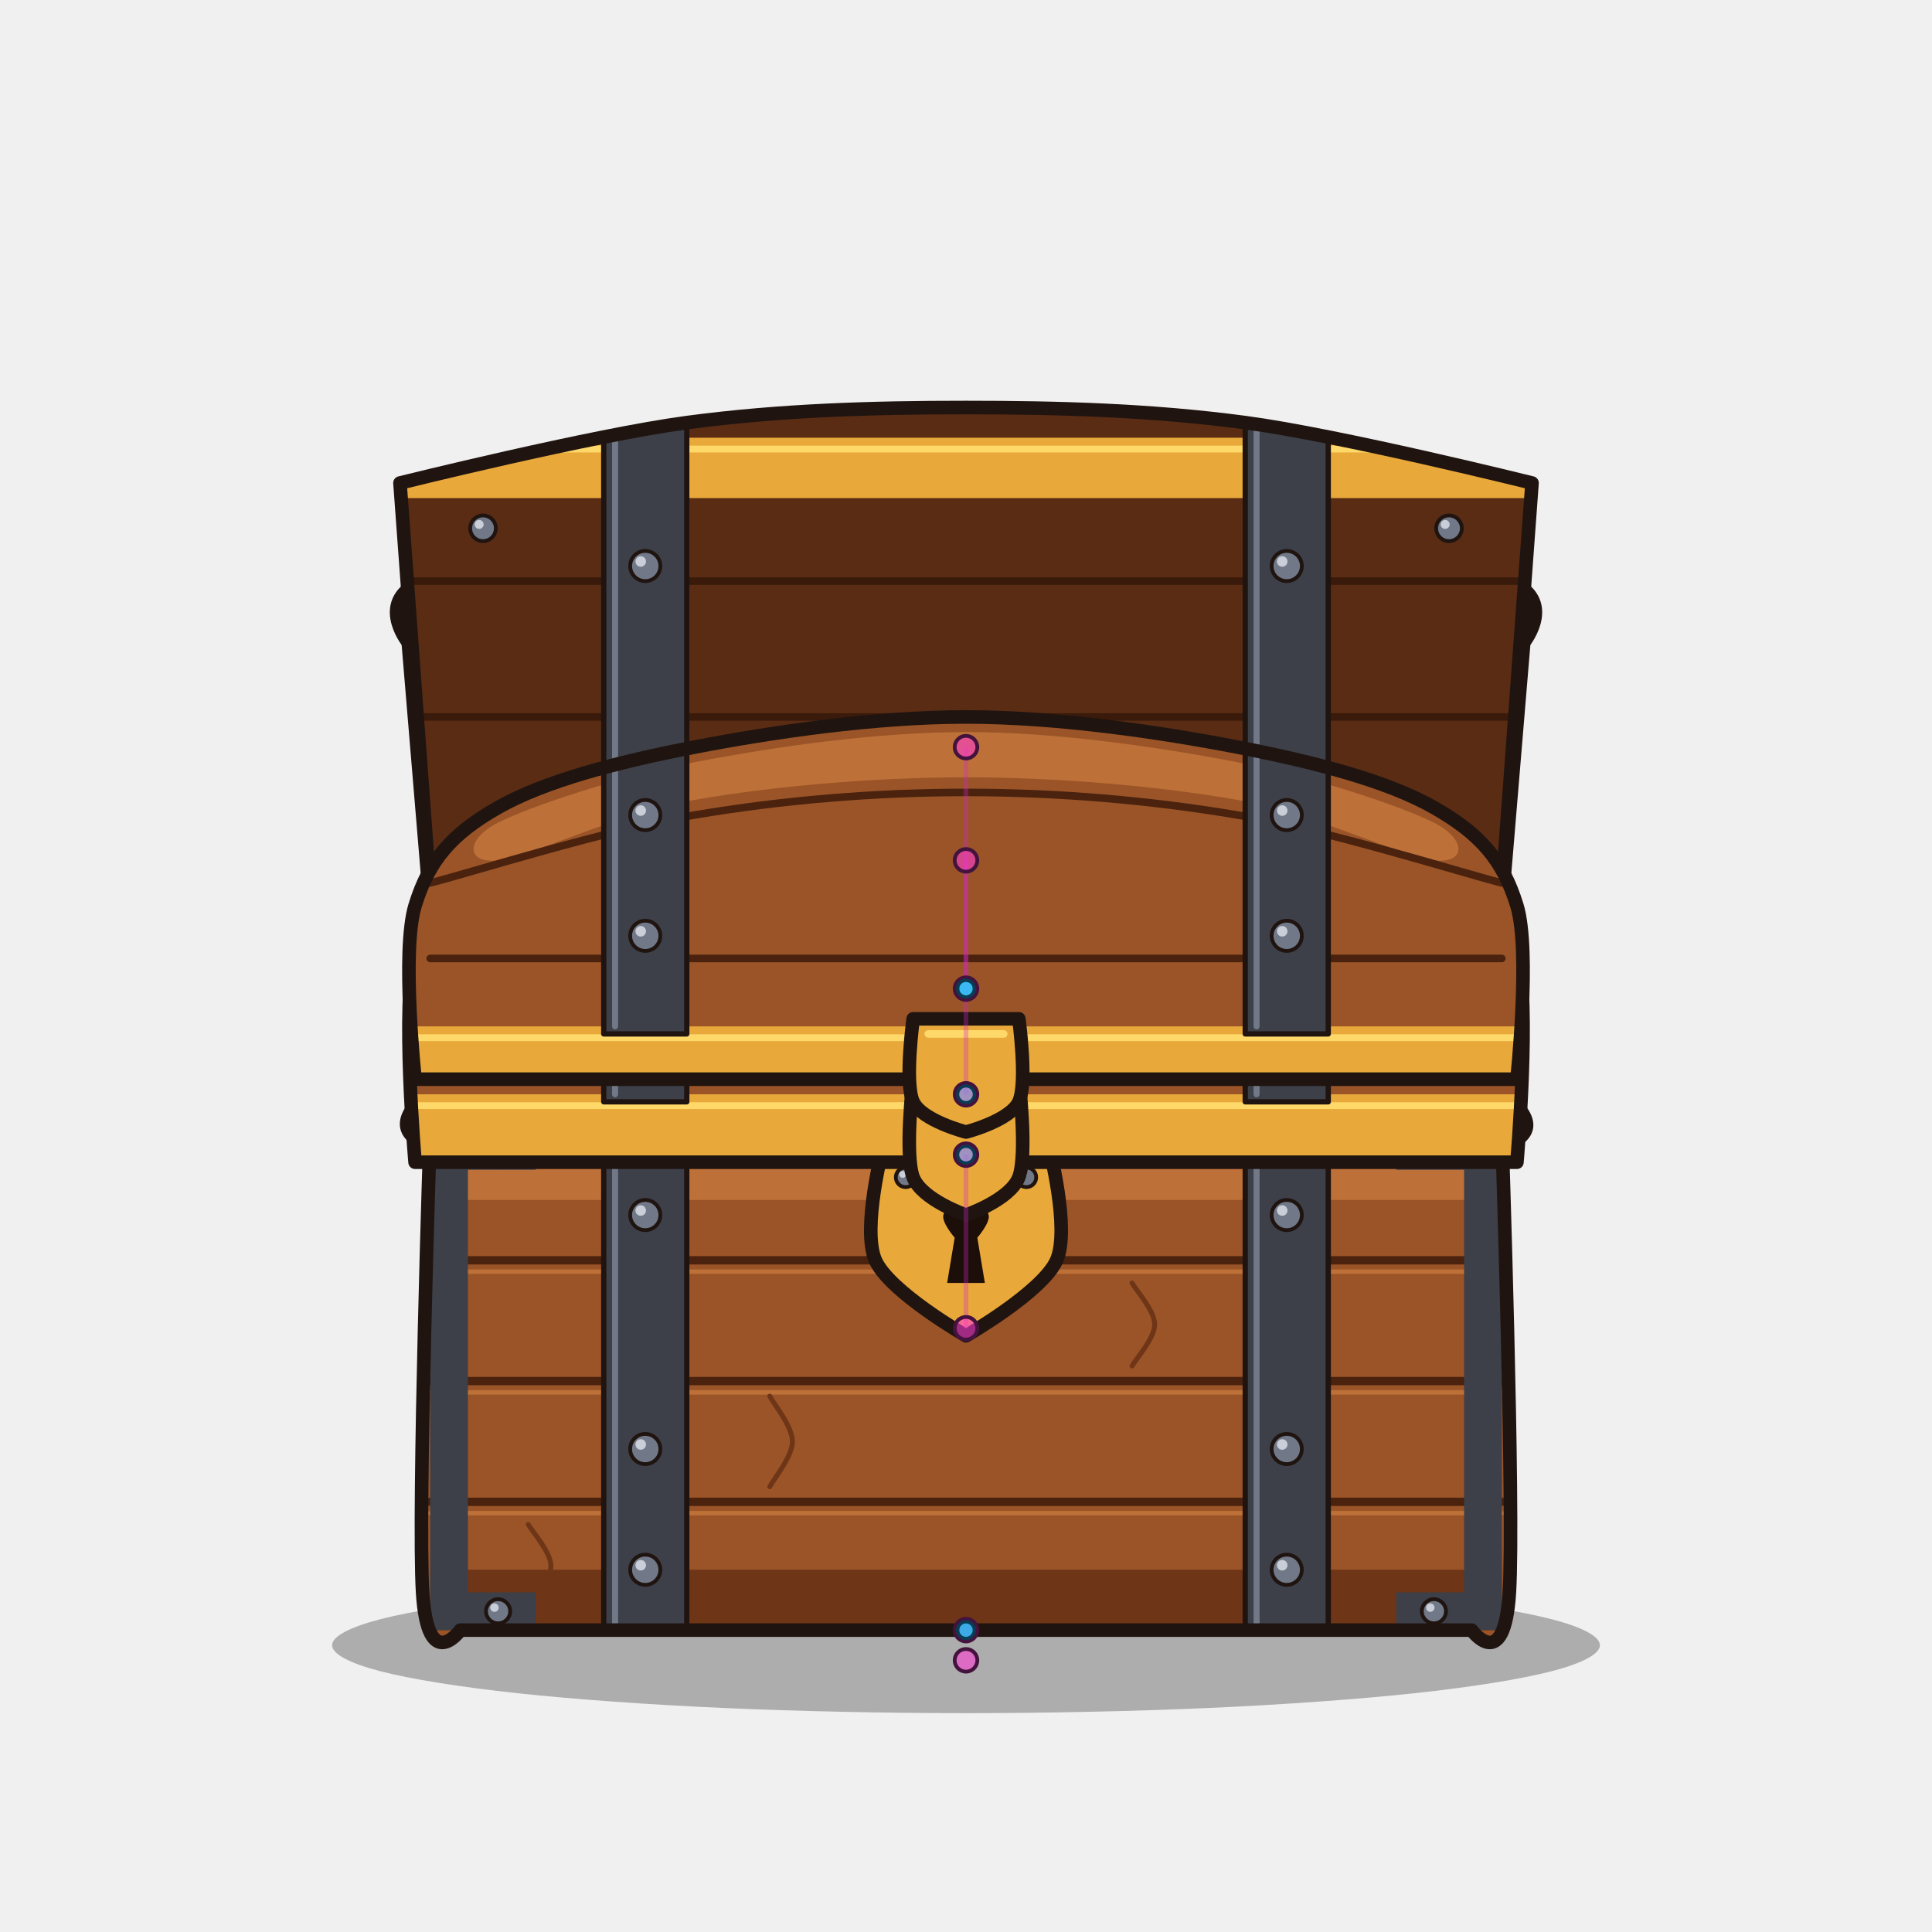
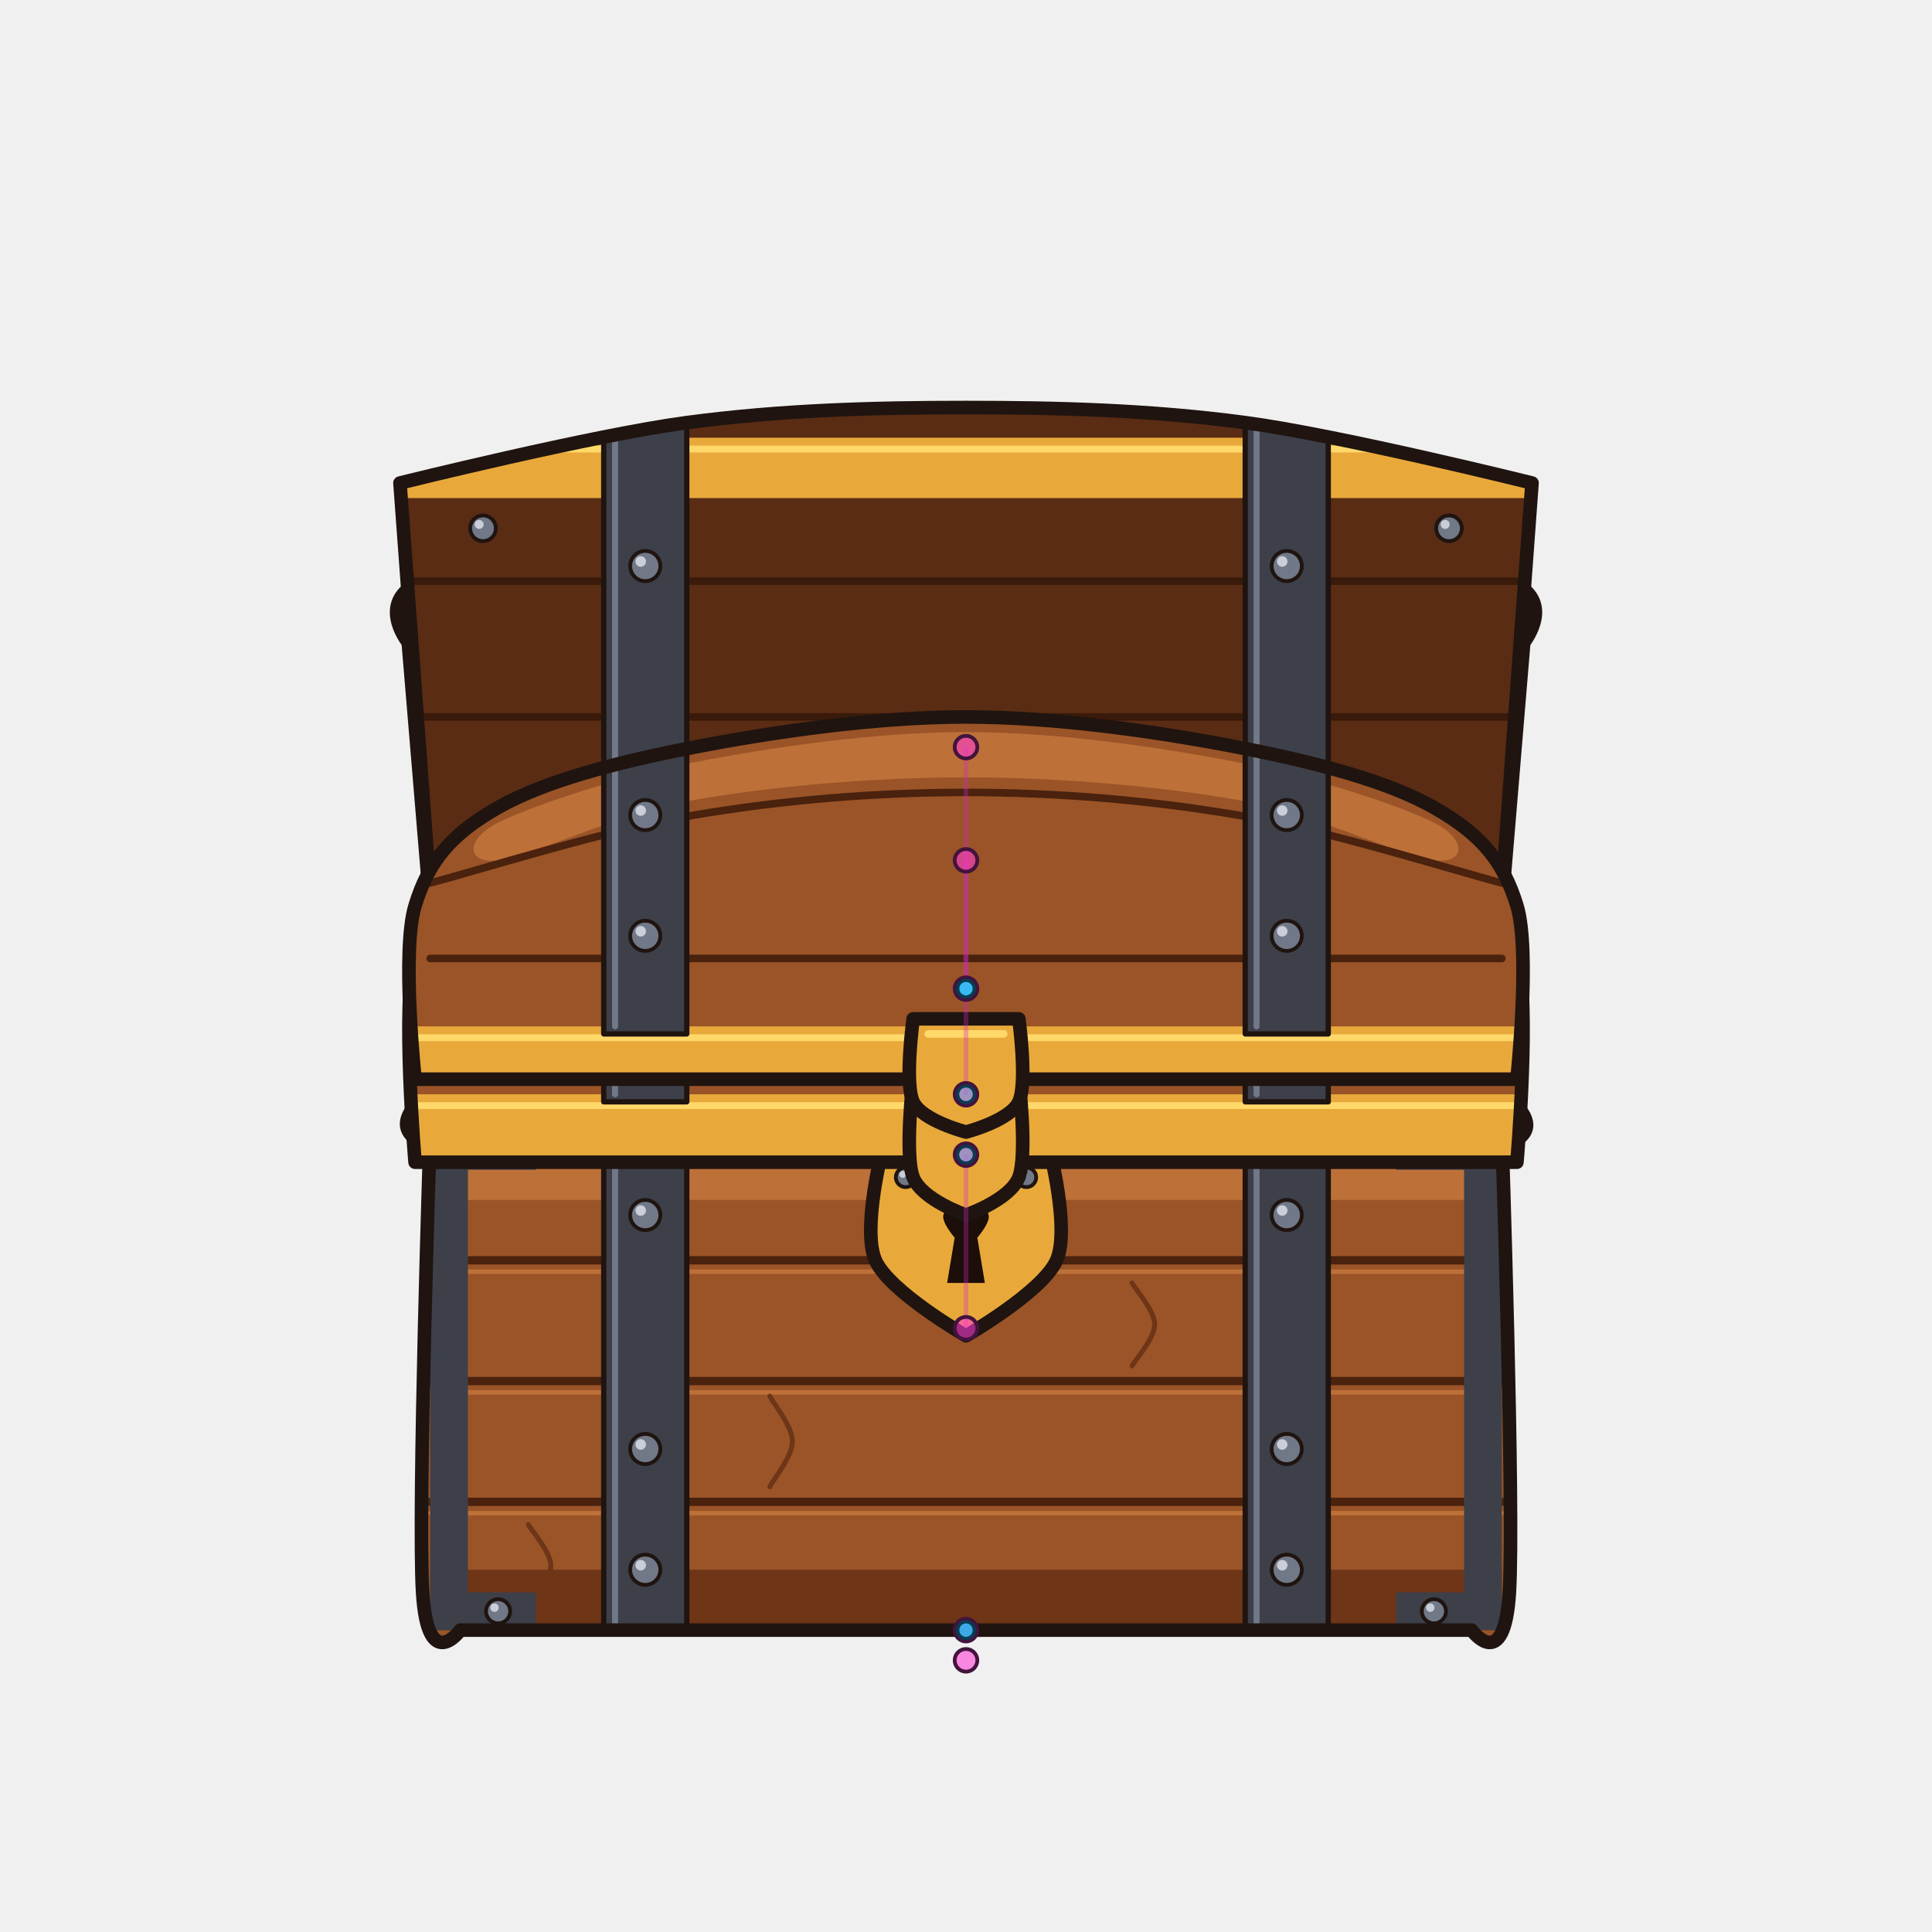
<svg xmlns="http://www.w3.org/2000/svg" width="512mm" height="512mm" viewBox="0 0 512 512" data-character-design="treasure-chest">
  <g id="treasure-chest">
-     <g id="shadow" data-rig-part="shadow" data-rig-bone="base" data-rig-z="0">
-       <path d="M424,436 C424,438.3 419.41,440.77 411.21,442.89 C403.01,445.01 389.95,447.1 374.79,448.73 C359.64,450.35 340.09,451.75 320.29,452.63 C300.49,453.51 277.43,454 256,454 C234.57,454 211.51,453.51 191.71,452.63 C171.91,451.75 152.36,450.35 137.21,448.73 C122.05,447.1 108.99,445.01 100.79,442.89 C92.59,440.77 88,438.3 88,436 C88,433.7 92.59,431.23 100.79,429.11 C108.99,426.99 122.05,424.9 137.21,423.27 C152.36,421.65 171.91,420.25 191.71,419.37 C211.51,418.49 234.57,418 256,418 C277.43,418 300.49,418.49 320.29,419.37 C340.09,420.25 359.64,421.65 374.79,423.27 C389.95,424.9 403.01,426.99 411.21,429.11 C419.41,431.23 424,433.7 424,436 Z" fill="#000000" opacity="0.28" />
-     </g>
    <g id="lid-up" data-rig-part="lid_up" data-rig-bone="lid" data-rig-z="5" data-rig-opacity="lid.up">
      <clipPath id="clip-lid-up">
        <path d="M116,264 L396,264 L404,168 L108,168 Z" />
      </clipPath>
      <g clip-path="url(#clip-lid-up)">
        <path d="M116,264 L396,264 L404,168 L108,168 Z" fill="#5a2c14" />
        <path d="M118,226 C164,226 348,226 394,226" fill="none" stroke="#3a1a0a" stroke-width="2" stroke-linejoin="round" stroke-linecap="round" />
        <path d="M116,196 C162.67,196 349.33,196 396,196" fill="none" stroke="#3a1a0a" stroke-width="2" stroke-linejoin="round" stroke-linecap="round" />
        <path d="M160,168 L182,168 L182,262 L160,262 Z" fill="#3d4049" stroke="#1f1410" stroke-width="1.4" stroke-linejoin="round" stroke-linecap="round" />
        <path d="M163,170 C163,185 163,245 163,260" fill="none" stroke="#717887" stroke-width="1.6" stroke-linejoin="round" stroke-linecap="round" />
        <ellipse cx="171" cy="184" rx="4" ry="4" fill="#717887" stroke="#1f1410" stroke-width="1" />
        <ellipse cx="169.8" cy="182.8" rx="1.4" ry="1.4" fill="#c9ced8" />
        <ellipse cx="171" cy="244" rx="4" ry="4" fill="#717887" stroke="#1f1410" stroke-width="1" />
        <ellipse cx="169.8" cy="242.8" rx="1.4" ry="1.4" fill="#c9ced8" />
        <path d="M330,168 L352,168 L352,262 L330,262 Z" fill="#3d4049" stroke="#1f1410" stroke-width="1.4" stroke-linejoin="round" stroke-linecap="round" />
        <path d="M333,170 C333,185 333,245 333,260" fill="none" stroke="#717887" stroke-width="1.6" stroke-linejoin="round" stroke-linecap="round" />
        <ellipse cx="341" cy="184" rx="4" ry="4" fill="#717887" stroke="#1f1410" stroke-width="1" />
        <ellipse cx="339.8" cy="182.8" rx="1.4" ry="1.4" fill="#c9ced8" />
        <ellipse cx="341" cy="244" rx="4" ry="4" fill="#717887" stroke="#1f1410" stroke-width="1" />
        <ellipse cx="339.8" cy="242.8" rx="1.4" ry="1.4" fill="#c9ced8" />
      </g>
      <path d="M116,264 L396,264 L404,168 L108,168 Z" fill="none" stroke="#1f1410" stroke-width="3.6" stroke-linejoin="round" stroke-linecap="round" />
      <clipPath id="clip-lid-up-dome">
        <path d="M108,170 C108,170 99.33,159 112,154 C124.67,149 160,143 184,140 C208,137 232,136 256,136 C280,136 304,137 328,140 C352,143 387.33,149 400,154 C412.67,159 404,170 404,170 C404,170 108,170 108,170 Z" />
      </clipPath>
      <g clip-path="url(#clip-lid-up-dome)">
        <path d="M108,170 C108,170 99.33,159 112,154 C124.67,149 160,143 184,140 C208,137 232,136 256,136 C280,136 304,137 328,140 C352,143 387.33,149 400,154 C412.67,159 404,170 404,170 C404,170 108,170 108,170 Z" fill="#9a5427" />
        <path d="M108,160 L404,160 L404,170 L108,170 Z" fill="#e9a93a" />
        <path d="M184,146 C196,145.33 232,142 256,142 C280,142 316,145.33 328,146" fill="none" stroke="#bd7038" stroke-width="3" stroke-linejoin="round" stroke-linecap="round" />
      </g>
      <path d="M108,170 C108,170 99.33,159 112,154 C124.67,149 160,143 184,140 C208,137 232,136 256,136 C280,136 304,137 328,140 C352,143 387.33,149 400,154 C412.67,159 404,170 404,170 C404,170 108,170 108,170 Z" fill="none" stroke="#1f1410" stroke-width="3.6" stroke-linejoin="round" stroke-linecap="round" />
    </g>
    <g id="lid-open" data-rig-part="lid_open" data-rig-bone="lid" data-rig-z="5" data-rig-opacity="lid.open">
      <clipPath id="clip-lid-open">
        <path d="M116,264 C116,264 396,264 396,264 C396,264 406,128 406,128 C406,128 355,115.33 330,112 C305,108.67 280.67,108 256,108 C231.33,108 207,108.67 182,112 C157,115.33 106,128 106,128 C106,128 116,264 116,264 Z" />
      </clipPath>
      <g clip-path="url(#clip-lid-open)">
        <path d="M116,264 C116,264 396,264 396,264 C396,264 406,128 406,128 C406,128 355,115.33 330,112 C305,108.67 280.67,108 256,108 C231.33,108 207,108.67 182,112 C157,115.33 106,128 106,128 C106,128 116,264 116,264 Z" fill="#5a2c14" />
        <path d="M116,226 C162.67,226 349.33,226 396,226" fill="none" stroke="#3a1a0a" stroke-width="2" stroke-linejoin="round" stroke-linecap="round" />
        <path d="M112,190 C160,190 352,190 400,190" fill="none" stroke="#3a1a0a" stroke-width="2" stroke-linejoin="round" stroke-linecap="round" />
        <path d="M108,154 C157.33,154 354.67,154 404,154" fill="none" stroke="#3a1a0a" stroke-width="2" stroke-linejoin="round" stroke-linecap="round" />
        <path d="M106,116 L406,116 L406,132 L106,132 Z" fill="#e9a93a" />
        <path d="M106,119 C156,119 356,119 406,119" fill="none" stroke="#ffd86a" stroke-width="1.8" stroke-linejoin="round" stroke-linecap="round" />
        <path d="M116,252 L396,252 L396,264 L116,264 Z" fill="#3a1a0a" />
        <path d="M160,108 L182,108 L182,262 L160,262 Z" fill="#3d4049" stroke="#1f1410" stroke-width="1.4" stroke-linejoin="round" stroke-linecap="round" />
        <path d="M163,110 C163,135 163,235 163,260" fill="none" stroke="#717887" stroke-width="1.6" stroke-linejoin="round" stroke-linecap="round" />
        <ellipse cx="171" cy="150" rx="4" ry="4" fill="#717887" stroke="#1f1410" stroke-width="1" />
        <ellipse cx="169.8" cy="148.8" rx="1.4" ry="1.4" fill="#c9ced8" />
        <ellipse cx="171" cy="214" rx="4" ry="4" fill="#717887" stroke="#1f1410" stroke-width="1" />
        <ellipse cx="169.8" cy="212.8" rx="1.4" ry="1.4" fill="#c9ced8" />
        <path d="M330,108 L352,108 L352,262 L330,262 Z" fill="#3d4049" stroke="#1f1410" stroke-width="1.4" stroke-linejoin="round" stroke-linecap="round" />
        <path d="M333,110 C333,135 333,235 333,260" fill="none" stroke="#717887" stroke-width="1.6" stroke-linejoin="round" stroke-linecap="round" />
        <ellipse cx="341" cy="150" rx="4" ry="4" fill="#717887" stroke="#1f1410" stroke-width="1" />
        <ellipse cx="339.8" cy="148.8" rx="1.4" ry="1.4" fill="#c9ced8" />
        <ellipse cx="341" cy="214" rx="4" ry="4" fill="#717887" stroke="#1f1410" stroke-width="1" />
        <ellipse cx="339.8" cy="212.8" rx="1.4" ry="1.4" fill="#c9ced8" />
        <ellipse cx="128" cy="140" rx="3.4" ry="3.4" fill="#717887" stroke="#1f1410" stroke-width="1" />
        <ellipse cx="126.98" cy="138.98" rx="1.19" ry="1.19" fill="#c9ced8" />
        <ellipse cx="384" cy="140" rx="3.4" ry="3.4" fill="#717887" stroke="#1f1410" stroke-width="1" />
        <ellipse cx="382.98" cy="138.98" rx="1.19" ry="1.19" fill="#c9ced8" />
      </g>
      <path d="M116,264 C116,264 396,264 396,264 C396,264 406,128 406,128 C406,128 355,115.33 330,112 C305,108.67 280.67,108 256,108 C231.33,108 207,108.67 182,112 C157,115.33 106,128 106,128 C106,128 116,264 116,264 Z" fill="none" stroke="#1f1410" stroke-width="3.6" stroke-linejoin="round" stroke-linecap="round" />
    </g>
    <g id="interior" data-rig-part="interior" data-rig-bone="base" data-rig-z="10">
      <clipPath id="clip-well">
        <path d="M120,262 L392,262 L394,300 L118,300 Z" />
      </clipPath>
      <g clip-path="url(#clip-well)">
        <path d="M120,262 L392,262 L394,300 L118,300 Z" fill="#1c0e08" />
        <path d="M120,262 L392,262 L390,276 L122,276 Z" fill="#5a2c14" />
        <path d="M154,264 C154,265.83 154,273.17 154,275" fill="none" stroke="#3a1a0a" stroke-width="1.4" stroke-linejoin="round" stroke-linecap="round" />
        <path d="M358,264 C358,265.83 358,273.17 358,275" fill="none" stroke="#3a1a0a" stroke-width="1.4" stroke-linejoin="round" stroke-linecap="round" />
      </g>
      <path d="M120,262 L392,262 L394,300 L118,300 Z" fill="none" stroke="#1f1410" stroke-width="3.6" stroke-linejoin="round" stroke-linecap="round" />
    </g>
    <g id="treasure" data-rig-part="treasure" data-rig-bone="treasure" data-rig-z="20" data-rig-opacity="treasure.shown">
      <clipPath id="clip-mound">
        <path d="M124,306 C82.67,300 132.33,279.67 140,270 C147.67,260.33 156.67,253.67 170,248 C183.33,242.33 204.67,239 220,236 C235.33,233 247.67,229.67 262,230 C276.33,230.33 291.33,234.33 306,238 C320.67,241.67 338.67,246.33 350,252 C361.33,257.67 367.67,263 374,272 C380.33,281 429.67,300.33 388,306 C346.33,311.67 165.33,312 124,306 Z" />
      </clipPath>
      <g clip-path="url(#clip-mound)">
        <path d="M124,306 C82.67,300 132.33,279.67 140,270 C147.67,260.33 156.67,253.67 170,248 C183.33,242.33 204.67,239 220,236 C235.33,233 247.67,229.67 262,230 C276.33,230.33 291.33,234.33 306,238 C320.67,241.67 338.67,246.33 350,252 C361.33,257.67 367.67,263 374,272 C380.33,281 429.67,300.33 388,306 C346.33,311.67 165.33,312 124,306 Z" fill="#a8681a" />
        <path d="M124,306 C82.67,300 132.33,279.67 140,270 C147.67,260.33 156.67,253.67 170,248 C183.33,242.33 204.67,239 220,236 C235.33,233 247.67,229.67 262,230 C276.33,230.33 291.33,234.33 306,238 C320.67,241.67 338.67,246.33 350,252 C361.33,257.67 367.67,263 374,272 C380.33,281 429.67,300.33 388,306 C346.33,311.67 165.33,312 124,306 Z" fill="#e9a93a" opacity="0.45" />
      </g>
      <path d="M124,306 C82.67,300 132.33,279.67 140,270 C147.67,260.33 156.67,253.67 170,248 C183.33,242.33 204.67,239 220,236 C235.33,233 247.67,229.67 262,230 C276.33,230.33 291.33,234.33 306,238 C320.67,241.67 338.67,246.33 350,252 C361.33,257.67 367.67,263 374,272 C380.33,281 429.67,300.33 388,306 C346.33,311.67 165.33,312 124,306 Z" fill="none" stroke="#1f1410" stroke-width="3.6" stroke-linejoin="round" stroke-linecap="round" />
      <ellipse cx="150" cy="262" rx="9" ry="4.5" fill="#e9a93a" stroke="#1f1410" stroke-width="1.2" />
      <ellipse cx="148.2" cy="260.92" rx="4.95" ry="2.7" fill="#ffd86a" />
      <ellipse cx="182" cy="250" rx="10" ry="5.8" fill="#e9a93a" stroke="#1f1410" stroke-width="1.2" />
      <ellipse cx="180" cy="248.8" rx="5.5" ry="3" fill="#ffd86a" />
      <ellipse cx="214" cy="242" rx="11" ry="5.5" fill="#e9a93a" stroke="#1f1410" stroke-width="1.2" />
      <ellipse cx="211.8" cy="240.68" rx="6.05" ry="3.3" fill="#ffd86a" />
      <ellipse cx="246" cy="236" rx="9" ry="5.22" fill="#e9a93a" stroke="#1f1410" stroke-width="1.2" />
      <ellipse cx="244.2" cy="234.92" rx="4.95" ry="2.7" fill="#ffd86a" />
      <ellipse cx="282" cy="240" rx="10" ry="5" fill="#e9a93a" stroke="#1f1410" stroke-width="1.2" />
      <ellipse cx="280" cy="238.8" rx="5.5" ry="3" fill="#ffd86a" />
      <ellipse cx="314" cy="246" rx="11" ry="6.38" fill="#e9a93a" stroke="#1f1410" stroke-width="1.2" />
      <ellipse cx="311.8" cy="244.68" rx="6.05" ry="3.3" fill="#ffd86a" />
      <ellipse cx="346" cy="256" rx="9" ry="4.5" fill="#e9a93a" stroke="#1f1410" stroke-width="1.2" />
      <ellipse cx="344.2" cy="254.92" rx="4.95" ry="2.7" fill="#ffd86a" />
      <ellipse cx="378" cy="270" rx="10" ry="5.8" fill="#e9a93a" stroke="#1f1410" stroke-width="1.2" />
      <ellipse cx="376" cy="268.8" rx="5.5" ry="3" fill="#ffd86a" />
      <ellipse cx="166" cy="276" rx="11" ry="5.5" fill="#e9a93a" stroke="#1f1410" stroke-width="1.2" />
      <ellipse cx="163.8" cy="274.68" rx="6.05" ry="3.3" fill="#ffd86a" />
      <ellipse cx="200" cy="266" rx="9" ry="5.22" fill="#e9a93a" stroke="#1f1410" stroke-width="1.2" />
      <ellipse cx="198.2" cy="264.92" rx="4.95" ry="2.7" fill="#ffd86a" />
      <ellipse cx="232" cy="258" rx="10" ry="5" fill="#e9a93a" stroke="#1f1410" stroke-width="1.2" />
      <ellipse cx="230" cy="256.8" rx="5.5" ry="3" fill="#ffd86a" />
      <ellipse cx="300" cy="262" rx="11" ry="6.38" fill="#e9a93a" stroke="#1f1410" stroke-width="1.2" />
      <ellipse cx="297.8" cy="260.68" rx="6.05" ry="3.3" fill="#ffd86a" />
      <ellipse cx="334" cy="270" rx="9" ry="4.5" fill="#e9a93a" stroke="#1f1410" stroke-width="1.2" />
      <ellipse cx="332.2" cy="268.92" rx="4.95" ry="2.7" fill="#ffd86a" />
      <ellipse cx="264" cy="254" rx="10" ry="5.8" fill="#e9a93a" stroke="#1f1410" stroke-width="1.2" />
      <ellipse cx="262" cy="252.8" rx="5.5" ry="3" fill="#ffd86a" />
      <ellipse cx="136" cy="284" rx="11" ry="5.5" fill="#e9a93a" stroke="#1f1410" stroke-width="1.2" />
      <ellipse cx="133.8" cy="282.68" rx="6.05" ry="3.3" fill="#ffd86a" />
      <ellipse cx="366" cy="286" rx="9" ry="5.22" fill="#e9a93a" stroke="#1f1410" stroke-width="1.2" />
      <ellipse cx="364.2" cy="284.92" rx="4.95" ry="2.7" fill="#ffd86a" />
      <ellipse cx="226" cy="280" rx="10" ry="5" fill="#e9a93a" stroke="#1f1410" stroke-width="1.2" />
      <ellipse cx="224" cy="278.8" rx="5.5" ry="3" fill="#ffd86a" />
      <ellipse cx="290" cy="282" rx="11" ry="6.38" fill="#e9a93a" stroke="#1f1410" stroke-width="1.2" />
      <ellipse cx="287.8" cy="280.68" rx="6.05" ry="3.3" fill="#ffd86a" />
      <path d="M208,241 L217.9,250.35 L213.5,261.9 L202.5,261.9 L198.1,250.35 Z" fill="#e0334a" stroke="#1f1410" stroke-width="1.2" stroke-linejoin="round" stroke-linecap="round" />
      <path d="M208,241 L217.9,250.35 L208,253.1 L198.1,250.35 Z" fill="#ffffff" opacity="0.35" />
      <path d="M318,246 L327,254.5 L323,265 L313,265 L309,254.5 Z" fill="#3f7ae8" stroke="#1f1410" stroke-width="1.2" stroke-linejoin="round" stroke-linecap="round" />
      <path d="M318,246 L327,254.5 L318,257 L309,254.5 Z" fill="#ffffff" opacity="0.35" />
      <path d="M270,235 L278.1,242.65 L274.5,252.1 L265.5,252.1 L261.9,242.65 Z" fill="#34c26f" stroke="#1f1410" stroke-width="1.2" stroke-linejoin="round" stroke-linecap="round" />
      <path d="M270,235 L278.1,242.65 L270,244.9 L261.9,242.65 Z" fill="#ffffff" opacity="0.35" />
      <path d="M150,270 C154.33,271.67 167,279 176,280 C185,281 195.67,275.33 204,276 C212.33,276.67 222.33,282.67 226,284" fill="none" stroke="#f4ecdc" stroke-width="4" stroke-linejoin="round" stroke-linecap="round" />
      <ellipse cx="150" cy="270" rx="3" ry="3" fill="#f4ecdc" stroke="#1f1410" stroke-width="0.7" />
      <ellipse cx="164" cy="276" rx="3" ry="3" fill="#f4ecdc" stroke="#1f1410" stroke-width="0.7" />
      <ellipse cx="178" cy="280" rx="3" ry="3" fill="#f4ecdc" stroke="#1f1410" stroke-width="0.7" />
      <ellipse cx="192" cy="278" rx="3" ry="3" fill="#f4ecdc" stroke="#1f1410" stroke-width="0.7" />
      <ellipse cx="206" cy="276" rx="3" ry="3" fill="#f4ecdc" stroke="#1f1410" stroke-width="0.7" />
      <ellipse cx="220" cy="282" rx="3" ry="3" fill="#f4ecdc" stroke="#1f1410" stroke-width="0.7" />
      <clipPath id="clip-goblet">
        <path d="M338,222 C338,222 366,222 366,222 C366,222 364,234 362,238 C360,242 355,242.67 354,246 C353,249.33 356,258 356,258 C356,258 366,264 366,264 C366,264 334,264 334,264 C334,264 346,258 346,258 C346,258 349,249.33 348,246 C347,242.67 341.67,242 340,238 C338.33,234 338,222 338,222 Z" />
      </clipPath>
      <g clip-path="url(#clip-goblet)">
        <path d="M338,222 C338,222 366,222 366,222 C366,222 364,234 362,238 C360,242 355,242.67 354,246 C353,249.33 356,258 356,258 C356,258 366,264 366,264 C366,264 334,264 334,264 C334,264 346,258 346,258 C346,258 349,249.33 348,246 C347,242.67 341.67,242 340,238 C338.33,234 338,222 338,222 Z" fill="#e9a93a" />
        <path d="M344,226 C344,228 344,236 344,238" fill="none" stroke="#ffd86a" stroke-width="2.4" stroke-linejoin="round" stroke-linecap="round" />
      </g>
      <path d="M338,222 C338,222 366,222 366,222 C366,222 364,234 362,238 C360,242 355,242.67 354,246 C353,249.33 356,258 356,258 C356,258 366,264 366,264 C366,264 334,264 334,264 C334,264 346,258 346,258 C346,258 349,249.33 348,246 C347,242.67 341.67,242 340,238 C338.33,234 338,222 338,222 Z" fill="none" stroke="#1f1410" stroke-width="2.4" stroke-linejoin="round" stroke-linecap="round" />
    </g>
    <g id="base" data-rig-part="base" data-rig-bone="base" data-rig-z="30">
      <clipPath id="clip-front">
        <path d="M114,300 C114,300 398,300 398,300 C398,300 401.33,400 400,422 C398.67,444 390,432 390,432 C390,432 122,432 122,432 C122,432 113.33,444 112,422 C110.67,400 114,300 114,300 Z" />
      </clipPath>
      <g clip-path="url(#clip-front)">
        <path d="M114,300 C114,300 398,300 398,300 C398,300 401.33,400 400,422 C398.67,444 390,432 390,432 C390,432 122,432 122,432 C122,432 113.33,444 112,422 C110.67,400 114,300 114,300 Z" fill="#9a5427" />
        <path d="M114,300 L398,300 L398,318 L114,318 Z" fill="#bd7038" />
        <path d="M114,334 C161.33,334 350.67,334 398,334" fill="none" stroke="#4a220e" stroke-width="2.2" stroke-linejoin="round" stroke-linecap="round" />
        <path d="M114,337 C161.33,337 350.67,337 398,337" fill="none" stroke="#bd7038" stroke-width="1.2" stroke-linejoin="round" stroke-linecap="round" />
        <path d="M114,366 C161.33,366 350.67,366 398,366" fill="none" stroke="#4a220e" stroke-width="2.2" stroke-linejoin="round" stroke-linecap="round" />
        <path d="M114,369 C161.33,369 350.67,369 398,369" fill="none" stroke="#bd7038" stroke-width="1.2" stroke-linejoin="round" stroke-linecap="round" />
        <path d="M114,398 C161.33,398 350.67,398 398,398" fill="none" stroke="#4a220e" stroke-width="2.2" stroke-linejoin="round" stroke-linecap="round" />
        <path d="M114,401 C161.33,401 350.67,401 398,401" fill="none" stroke="#bd7038" stroke-width="1.2" stroke-linejoin="round" stroke-linecap="round" />
        <path d="M176,304 C177,306.17 182,312.67 182,317 C182,321.33 177,327.83 176,330" fill="none" stroke="#6e3517" stroke-width="1.3" stroke-linejoin="round" stroke-linecap="round" />
        <path d="M300,340 C301,341.83 306,347.33 306,351 C306,354.67 301,360.17 300,362" fill="none" stroke="#6e3517" stroke-width="1.3" stroke-linejoin="round" stroke-linecap="round" />
        <path d="M204,370 C205,372 210,378 210,382 C210,386 205,392 204,394" fill="none" stroke="#6e3517" stroke-width="1.3" stroke-linejoin="round" stroke-linecap="round" />
        <path d="M330,404 C331,406 336,412 336,416 C336,420 331,426 330,428" fill="none" stroke="#6e3517" stroke-width="1.3" stroke-linejoin="round" stroke-linecap="round" />
        <path d="M140,404 C141,405.83 146,411.33 146,415 C146,418.67 141,424.17 140,426" fill="none" stroke="#6e3517" stroke-width="1.3" stroke-linejoin="round" stroke-linecap="round" />
        <path d="M114,416 L398,416 L398,432 L114,432 Z" fill="#6e3517" />
        <path d="M114,300 L142,300 L142,310 L124,310 L124,422 L142,422 L142,432 L114,432 Z" fill="#3d4049" />
        <ellipse cx="132" cy="306" rx="3.2" ry="3.2" fill="#717887" stroke="#1f1410" stroke-width="1" />
        <ellipse cx="131.04" cy="305.04" rx="1.12" ry="1.12" fill="#c9ced8" />
        <ellipse cx="132" cy="427" rx="3.2" ry="3.2" fill="#717887" stroke="#1f1410" stroke-width="1" />
        <ellipse cx="131.04" cy="426.04" rx="1.12" ry="1.12" fill="#c9ced8" />
        <path d="M398,300 L370,300 L370,310 L388,310 L388,422 L370,422 L370,432 L398,432 Z" fill="#3d4049" />
        <ellipse cx="380" cy="306" rx="3.2" ry="3.2" fill="#717887" stroke="#1f1410" stroke-width="1" />
        <ellipse cx="379.04" cy="305.04" rx="1.12" ry="1.12" fill="#c9ced8" />
        <ellipse cx="380" cy="427" rx="3.2" ry="3.2" fill="#717887" stroke="#1f1410" stroke-width="1" />
        <ellipse cx="379.04" cy="426.04" rx="1.12" ry="1.12" fill="#c9ced8" />
        <path d="M160,300 L182,300 L182,432 L160,432 Z" fill="#3d4049" stroke="#1f1410" stroke-width="1.4" stroke-linejoin="round" stroke-linecap="round" />
        <path d="M163,302 C163,323.33 163,408.67 163,430" fill="none" stroke="#717887" stroke-width="1.6" stroke-linejoin="round" stroke-linecap="round" />
        <ellipse cx="171" cy="322" rx="4" ry="4" fill="#717887" stroke="#1f1410" stroke-width="1" />
        <ellipse cx="169.8" cy="320.8" rx="1.4" ry="1.4" fill="#c9ced8" />
        <ellipse cx="171" cy="384" rx="4" ry="4" fill="#717887" stroke="#1f1410" stroke-width="1" />
        <ellipse cx="169.8" cy="382.8" rx="1.4" ry="1.4" fill="#c9ced8" />
        <ellipse cx="171" cy="416" rx="4" ry="4" fill="#717887" stroke="#1f1410" stroke-width="1" />
        <ellipse cx="169.8" cy="414.8" rx="1.4" ry="1.4" fill="#c9ced8" />
        <path d="M330,300 L352,300 L352,432 L330,432 Z" fill="#3d4049" stroke="#1f1410" stroke-width="1.4" stroke-linejoin="round" stroke-linecap="round" />
        <path d="M333,302 C333,323.33 333,408.67 333,430" fill="none" stroke="#717887" stroke-width="1.6" stroke-linejoin="round" stroke-linecap="round" />
        <ellipse cx="341" cy="322" rx="4" ry="4" fill="#717887" stroke="#1f1410" stroke-width="1" />
        <ellipse cx="339.8" cy="320.8" rx="1.4" ry="1.4" fill="#c9ced8" />
        <ellipse cx="341" cy="384" rx="4" ry="4" fill="#717887" stroke="#1f1410" stroke-width="1" />
        <ellipse cx="339.8" cy="382.8" rx="1.4" ry="1.4" fill="#c9ced8" />
        <ellipse cx="341" cy="416" rx="4" ry="4" fill="#717887" stroke="#1f1410" stroke-width="1" />
        <ellipse cx="339.8" cy="414.8" rx="1.4" ry="1.4" fill="#c9ced8" />
        <path d="M114,300 L398,300 L398,307 L114,307 Z" fill="#e9a93a" />
        <path d="M114,302 C161.33,302 350.67,302 398,302" fill="none" stroke="#ffd86a" stroke-width="1.6" stroke-linejoin="round" stroke-linecap="round" />
      </g>
      <path d="M114,300 C114,300 398,300 398,300 C398,300 401.33,400 400,422 C398.67,444 390,432 390,432 C390,432 122,432 122,432 C122,432 113.33,444 112,422 C110.67,400 114,300 114,300 Z" fill="none" stroke="#1f1410" stroke-width="3.6" stroke-linejoin="round" stroke-linecap="round" />
    </g>
    <g id="lock" data-rig-part="lock" data-rig-bone="lock" data-rig-z="40">
      <clipPath id="clip-lock">
        <path d="M234,304 C234,304 278,304 278,304 C278,304 283.67,325.67 280,334 C276.33,342.33 256,354 256,354 C256,354 235.67,342.33 232,334 C228.33,325.67 234,304 234,304 Z" />
      </clipPath>
      <g clip-path="url(#clip-lock)">
        <path d="M234,304 C234,304 278,304 278,304 C278,304 283.67,325.67 280,334 C276.33,342.33 256,354 256,354 C256,354 235.67,342.33 232,334 C228.33,325.67 234,304 234,304 Z" fill="#e9a93a" />
        <path d="M238,308 C244,308 268,308 274,308" fill="none" stroke="#ffd86a" stroke-width="2.4" stroke-linejoin="round" stroke-linecap="round" />
        <path d="M256,316 C258,316 261.5,320 262,322 C262.5,324 259,328 259,328 C259,328 261,340 261,340 C261,340 251,340 251,340 C251,340 253,328 253,328 C253,328 249.5,324 250,322 C250.5,320 254,316 256,316 Z" fill="#1c0e08" />
      </g>
      <path d="M234,304 C234,304 278,304 278,304 C278,304 283.67,325.67 280,334 C276.33,342.33 256,354 256,354 C256,354 235.67,342.33 232,334 C228.33,325.67 234,304 234,304 Z" fill="none" stroke="#1f1410" stroke-width="3.6" stroke-linejoin="round" stroke-linecap="round" />
      <ellipse cx="240" cy="312" rx="2.6" ry="2.6" fill="#717887" stroke="#1f1410" stroke-width="1" />
      <ellipse cx="239.22" cy="311.22" rx="0.91" ry="0.91" fill="#c9ced8" />
      <ellipse cx="272" cy="312" rx="2.6" ry="2.6" fill="#717887" stroke="#1f1410" stroke-width="1" />
      <ellipse cx="271.22" cy="311.22" rx="0.91" ry="0.91" fill="#c9ced8" />
    </g>
    <g id="lid-closed" data-rig-part="lid_closed" data-rig-bone="lid" data-rig-z="50" data-rig-opacity="lid.closed" data-rig-default="1">
      <clipPath id="clip-lid-closed">
        <path d="M110,308 C110,308 106.33,266 110,252 C113.67,238 119.67,231.67 132,224 C144.33,216.33 163.33,210.33 184,206 C204.67,201.67 232,198 256,198 C280,198 307.33,201.67 328,206 C348.67,210.33 367.67,216.33 380,224 C392.33,231.67 398.33,238 402,252 C405.67,266 402,308 402,308 C402,308 110,308 110,308 Z" />
      </clipPath>
      <g clip-path="url(#clip-lid-closed)">
        <path d="M110,308 C110,308 106.33,266 110,252 C113.67,238 119.67,231.67 132,224 C144.33,216.33 163.33,210.33 184,206 C204.67,201.67 232,198 256,198 C280,198 307.33,201.67 328,206 C348.67,210.33 367.67,216.33 380,224 C392.33,231.67 398.33,238 402,252 C405.67,266 402,308 402,308 C402,308 110,308 110,308 Z" fill="#9a5427" />
        <path d="M132,228 C140.67,223 163.33,214.33 184,210 C204.67,205.67 232,202 256,202 C280,202 307.33,205.67 328,210 C348.67,214.33 371.33,223 380,228 C388.67,233 388.67,241 380,240 C371.33,239 348.67,226.33 328,222 C307.33,217.67 280,214 256,214 C232,214 204.67,217.67 184,222 C163.33,226.33 140.67,239 132,240 C123.33,241 123.33,233 132,228 Z" fill="#bd7038" />
        <path d="M114,246 C125.67,242.67 160.33,230.33 184,226 C207.67,221.67 232,220 256,220 C280,220 304.33,221.67 328,226 C351.67,230.33 386.33,242.67 398,246" fill="none" stroke="#4a220e" stroke-width="2" stroke-linejoin="round" stroke-linecap="round" />
        <path d="M114,270 C161.33,270 350.67,270 398,270" fill="none" stroke="#4a220e" stroke-width="2" stroke-linejoin="round" stroke-linecap="round" />
        <path d="M110,290 L402,290 L402,308 L110,308 Z" fill="#e9a93a" />
        <path d="M110,293 C158.67,293 353.33,293 402,293" fill="none" stroke="#ffd86a" stroke-width="1.8" stroke-linejoin="round" stroke-linecap="round" />
        <path d="M160,196 L182,196 L182,292 L160,292 Z" fill="#3d4049" stroke="#1f1410" stroke-width="1.4" stroke-linejoin="round" stroke-linecap="round" />
        <path d="M163,198 C163,213.33 163,274.67 163,290" fill="none" stroke="#717887" stroke-width="1.6" stroke-linejoin="round" stroke-linecap="round" />
        <ellipse cx="171" cy="226" rx="4" ry="4" fill="#717887" stroke="#1f1410" stroke-width="1" />
        <ellipse cx="169.8" cy="224.8" rx="1.4" ry="1.4" fill="#c9ced8" />
        <ellipse cx="171" cy="262" rx="4" ry="4" fill="#717887" stroke="#1f1410" stroke-width="1" />
        <ellipse cx="169.8" cy="260.8" rx="1.4" ry="1.4" fill="#c9ced8" />
        <path d="M330,196 L352,196 L352,292 L330,292 Z" fill="#3d4049" stroke="#1f1410" stroke-width="1.4" stroke-linejoin="round" stroke-linecap="round" />
        <path d="M333,198 C333,213.33 333,274.67 333,290" fill="none" stroke="#717887" stroke-width="1.6" stroke-linejoin="round" stroke-linecap="round" />
        <ellipse cx="341" cy="226" rx="4" ry="4" fill="#717887" stroke="#1f1410" stroke-width="1" />
        <ellipse cx="339.8" cy="224.8" rx="1.4" ry="1.4" fill="#c9ced8" />
        <ellipse cx="341" cy="262" rx="4" ry="4" fill="#717887" stroke="#1f1410" stroke-width="1" />
        <ellipse cx="339.8" cy="260.8" rx="1.4" ry="1.4" fill="#c9ced8" />
      </g>
      <path d="M110,308 C110,308 106.33,266 110,252 C113.67,238 119.67,231.67 132,224 C144.33,216.33 163.33,210.33 184,206 C204.67,201.67 232,198 256,198 C280,198 307.33,201.67 328,206 C348.67,210.33 367.67,216.33 380,224 C392.33,231.67 398.33,238 402,252 C405.67,266 402,308 402,308 C402,308 110,308 110,308 Z" fill="none" stroke="#1f1410" stroke-width="3.6" stroke-linejoin="round" stroke-linecap="round" />
      <clipPath id="clip-hasp">
        <path d="M242,286 C242,286 270,286 270,286 C270,286 272.33,306 270,312 C267.67,318 256,322 256,322 C256,322 244.33,318 242,312 C239.67,306 242,286 242,286 Z" />
      </clipPath>
      <g clip-path="url(#clip-hasp)">
        <path d="M242,286 C242,286 270,286 270,286 C270,286 272.33,306 270,312 C267.67,318 256,322 256,322 C256,322 244.33,318 242,312 C239.67,306 242,286 242,286 Z" fill="#e9a93a" />
        <path d="M246,290 C249.33,290 262.67,290 266,290" fill="none" stroke="#ffd86a" stroke-width="2" stroke-linejoin="round" stroke-linecap="round" />
      </g>
      <path d="M242,286 C242,286 270,286 270,286 C270,286 272.33,306 270,312 C267.67,318 256,322 256,322 C256,322 244.33,318 242,312 C239.67,306 242,286 242,286 Z" fill="none" stroke="#1f1410" stroke-width="3.6" stroke-linejoin="round" stroke-linecap="round" />
    </g>
    <g id="lid-ajar" data-rig-part="lid_ajar" data-rig-bone="lid" data-rig-z="50" data-rig-opacity="lid.ajar">
      <clipPath id="clip-lid-ajar">
        <path d="M110,286 C110,286 106.33,252 110,240 C113.67,228 119.67,221 132,214 C144.33,207 163.33,202 184,198 C204.67,194 232,190 256,190 C280,190 307.33,194 328,198 C348.67,202 367.67,207 380,214 C392.33,221 398.33,228 402,240 C405.67,252 402,286 402,286 C402,286 110,286 110,286 Z" />
      </clipPath>
      <g clip-path="url(#clip-lid-ajar)">
        <path d="M110,286 C110,286 106.33,252 110,240 C113.67,228 119.67,221 132,214 C144.33,207 163.33,202 184,198 C204.67,194 232,190 256,190 C280,190 307.33,194 328,198 C348.67,202 367.67,207 380,214 C392.33,221 398.33,228 402,240 C405.67,252 402,286 402,286 C402,286 110,286 110,286 Z" fill="#9a5427" />
        <path d="M132,218 C140.67,213.67 163.33,206 184,202 C204.67,198 232,194 256,194 C280,194 307.33,198 328,202 C348.67,206 371.33,213.67 380,218 C388.67,222.33 388.67,229 380,228 C371.33,227 348.67,215.67 328,212 C307.33,208.33 280,206 256,206 C232,206 204.67,208.33 184,212 C163.33,215.67 140.67,227 132,228 C123.33,229 123.33,222.33 132,218 Z" fill="#bd7038" />
        <path d="M114,234 C125.67,231 160.33,220 184,216 C207.67,212 232,210 256,210 C280,210 304.33,212 328,216 C351.67,220 386.33,231 398,234" fill="none" stroke="#4a220e" stroke-width="2" stroke-linejoin="round" stroke-linecap="round" />
        <path d="M114,254 C161.33,254 350.67,254 398,254" fill="none" stroke="#4a220e" stroke-width="2" stroke-linejoin="round" stroke-linecap="round" />
        <path d="M110,272 L402,272 L402,286 L110,286 Z" fill="#e9a93a" />
        <path d="M110,275 C158.67,275 353.33,275 402,275" fill="none" stroke="#ffd86a" stroke-width="1.8" stroke-linejoin="round" stroke-linecap="round" />
        <path d="M160,188 L182,188 L182,274 L160,274 Z" fill="#3d4049" stroke="#1f1410" stroke-width="1.4" stroke-linejoin="round" stroke-linecap="round" />
        <path d="M163,190 C163,203.67 163,258.33 163,272" fill="none" stroke="#717887" stroke-width="1.6" stroke-linejoin="round" stroke-linecap="round" />
        <ellipse cx="171" cy="216" rx="4" ry="4" fill="#717887" stroke="#1f1410" stroke-width="1" />
        <ellipse cx="169.8" cy="214.8" rx="1.4" ry="1.4" fill="#c9ced8" />
        <ellipse cx="171" cy="248" rx="4" ry="4" fill="#717887" stroke="#1f1410" stroke-width="1" />
        <ellipse cx="169.8" cy="246.8" rx="1.4" ry="1.4" fill="#c9ced8" />
        <path d="M330,188 L352,188 L352,274 L330,274 Z" fill="#3d4049" stroke="#1f1410" stroke-width="1.4" stroke-linejoin="round" stroke-linecap="round" />
        <path d="M333,190 C333,203.67 333,258.33 333,272" fill="none" stroke="#717887" stroke-width="1.6" stroke-linejoin="round" stroke-linecap="round" />
        <ellipse cx="341" cy="216" rx="4" ry="4" fill="#717887" stroke="#1f1410" stroke-width="1" />
        <ellipse cx="339.8" cy="214.8" rx="1.4" ry="1.4" fill="#c9ced8" />
        <ellipse cx="341" cy="248" rx="4" ry="4" fill="#717887" stroke="#1f1410" stroke-width="1" />
        <ellipse cx="339.8" cy="246.8" rx="1.4" ry="1.4" fill="#c9ced8" />
      </g>
      <path d="M110,286 C110,286 106.33,252 110,240 C113.67,228 119.67,221 132,214 C144.33,207 163.33,202 184,198 C204.67,194 232,190 256,190 C280,190 307.33,194 328,198 C348.67,202 367.67,207 380,214 C392.33,221 398.33,228 402,240 C405.67,252 402,286 402,286 C402,286 110,286 110,286 Z" fill="none" stroke="#1f1410" stroke-width="3.6" stroke-linejoin="round" stroke-linecap="round" />
      <clipPath id="clip-hasp-ajar">
        <path d="M242,270 C242,270 270,270 270,270 C270,270 272.33,287 270,292 C267.67,297 256,300 256,300 C256,300 244.33,297 242,292 C239.67,287 242,270 242,270 Z" />
      </clipPath>
      <g clip-path="url(#clip-hasp-ajar)">
        <path d="M242,270 C242,270 270,270 270,270 C270,270 272.33,287 270,292 C267.67,297 256,300 256,300 C256,300 244.33,297 242,292 C239.67,287 242,270 242,270 Z" fill="#e9a93a" />
        <path d="M246,274 C249.33,274 262.67,274 266,274" fill="none" stroke="#ffd86a" stroke-width="2" stroke-linejoin="round" stroke-linecap="round" />
      </g>
      <path d="M242,270 C242,270 270,270 270,270 C270,270 272.33,287 270,292 C267.67,297 256,300 256,300 C256,300 244.33,297 242,292 C239.67,287 242,270 242,270 Z" fill="none" stroke="#1f1410" stroke-width="3.6" stroke-linejoin="round" stroke-linecap="round" />
    </g>
  </g>
  <g id="rig-joints" style="display:none">
    <circle id="joint-base" data-joint="base" cx="256" cy="432" r="2" fill="#ff00ff" />
    <circle id="joint-hinge" data-joint="hinge" cx="256" cy="262" r="2" fill="#ff00ff" />
    <circle id="joint-lid-top" data-joint="lid_top" cx="256" cy="198" r="2" fill="#ff00ff" />
    <circle id="joint-lock" data-joint="lock" cx="256" cy="306" r="2" fill="#ff00ff" />
    <circle id="joint-lock-end" data-joint="lock_end" cx="256" cy="352" r="2" fill="#ff00ff" />
    <circle id="joint-treasure" data-joint="treasure" cx="256" cy="290" r="2" fill="#ff00ff" />
    <circle id="joint-treasure-top" data-joint="treasure_top" cx="256" cy="228" r="2" fill="#ff00ff" />
  </g>
  <g id="ambition-rig-markers" data-rig-editor-layer="true">
    <g id="ambition-rig-markers-front" data-rig-view="front">
      <line id="ambition-rig-front-guide-lid" data-rig-bone-guide="lid" x1="256" y1="262" x2="256" y2="198" stroke="#d226c6" stroke-width="1.25" stroke-opacity="0.32" />
      <line id="ambition-rig-front-guide-lock" data-rig-bone-guide="lock" x1="256" y1="306" x2="256" y2="352" stroke="#d226c6" stroke-width="1.25" stroke-opacity="0.32" />
      <line id="ambition-rig-front-guide-treasure" data-rig-bone-guide="treasure" x1="256" y1="290" x2="256" y2="228" stroke="#d226c6" stroke-width="1.25" stroke-opacity="0.32" />
      <circle id="ambition-rig-front-joint-base_pivot" data-rig-joint="base_pivot" cx="256" cy="432" r="3" fill="#ff3bd4" fill-opacity="0.58" stroke="#43133d" stroke-width="1" />
      <circle id="ambition-rig-front-joint-lid_pivot" data-rig-joint="lid_pivot" cx="256" cy="262" r="3" fill="#ff3bd4" fill-opacity="0.58" stroke="#43133d" stroke-width="1" />
      <circle id="ambition-rig-front-joint-lid_tip" data-rig-joint="lid_tip" cx="256" cy="198" r="3" fill="#ff3bd4" fill-opacity="0.58" stroke="#43133d" stroke-width="1" />
      <circle id="ambition-rig-front-joint-lock_pivot" data-rig-joint="lock_pivot" cx="256" cy="306" r="3" fill="#ff3bd4" fill-opacity="0.58" stroke="#43133d" stroke-width="1" />
      <circle id="ambition-rig-front-joint-lock_tip" data-rig-joint="lock_tip" cx="256" cy="352" r="3" fill="#ff3bd4" fill-opacity="0.58" stroke="#43133d" stroke-width="1" />
      <circle id="ambition-rig-front-joint-rig_root" data-rig-joint="rig_root" cx="256" cy="440" r="3" fill="#ff3bd4" fill-opacity="0.58" stroke="#43133d" stroke-width="1" />
      <circle id="ambition-rig-front-joint-treasure_pivot" data-rig-joint="treasure_pivot" cx="256" cy="290" r="3" fill="#ff3bd4" fill-opacity="0.58" stroke="#43133d" stroke-width="1" />
      <circle id="ambition-rig-front-joint-treasure_tip" data-rig-joint="treasure_tip" cx="256" cy="228" r="3" fill="#ff3bd4" fill-opacity="0.58" stroke="#43133d" stroke-width="1" />
      <circle id="ambition-rig-front-bind-shadow" data-rig-bind-pivot="shadow" cx="256" cy="432" r="2.2" fill="#28c8ff" fill-opacity="0.42" stroke="#093b52" stroke-width="0.8" />
      <circle id="ambition-rig-front-bind-lid_up" data-rig-bind-pivot="lid_up" cx="256" cy="262" r="2.2" fill="#28c8ff" fill-opacity="0.42" stroke="#093b52" stroke-width="0.8" />
      <circle id="ambition-rig-front-bind-lid_open" data-rig-bind-pivot="lid_open" cx="256" cy="262" r="2.2" fill="#28c8ff" fill-opacity="0.42" stroke="#093b52" stroke-width="0.8" />
      <circle id="ambition-rig-front-bind-interior" data-rig-bind-pivot="interior" cx="256" cy="432" r="2.2" fill="#28c8ff" fill-opacity="0.42" stroke="#093b52" stroke-width="0.8" />
      <circle id="ambition-rig-front-bind-treasure" data-rig-bind-pivot="treasure" cx="256" cy="290" r="2.2" fill="#28c8ff" fill-opacity="0.42" stroke="#093b52" stroke-width="0.8" />
      <circle id="ambition-rig-front-bind-base" data-rig-bind-pivot="base" cx="256" cy="432" r="2.2" fill="#28c8ff" fill-opacity="0.42" stroke="#093b52" stroke-width="0.8" />
      <circle id="ambition-rig-front-bind-lock" data-rig-bind-pivot="lock" cx="256" cy="306" r="2.2" fill="#28c8ff" fill-opacity="0.42" stroke="#093b52" stroke-width="0.8" />
      <circle id="ambition-rig-front-bind-lid_closed" data-rig-bind-pivot="lid_closed" cx="256" cy="262" r="2.2" fill="#28c8ff" fill-opacity="0.42" stroke="#093b52" stroke-width="0.8" />
      <circle id="ambition-rig-front-bind-lid_ajar" data-rig-bind-pivot="lid_ajar" cx="256" cy="262" r="2.2" fill="#28c8ff" fill-opacity="0.42" stroke="#093b52" stroke-width="0.8" />
    </g>
  </g>
</svg>
